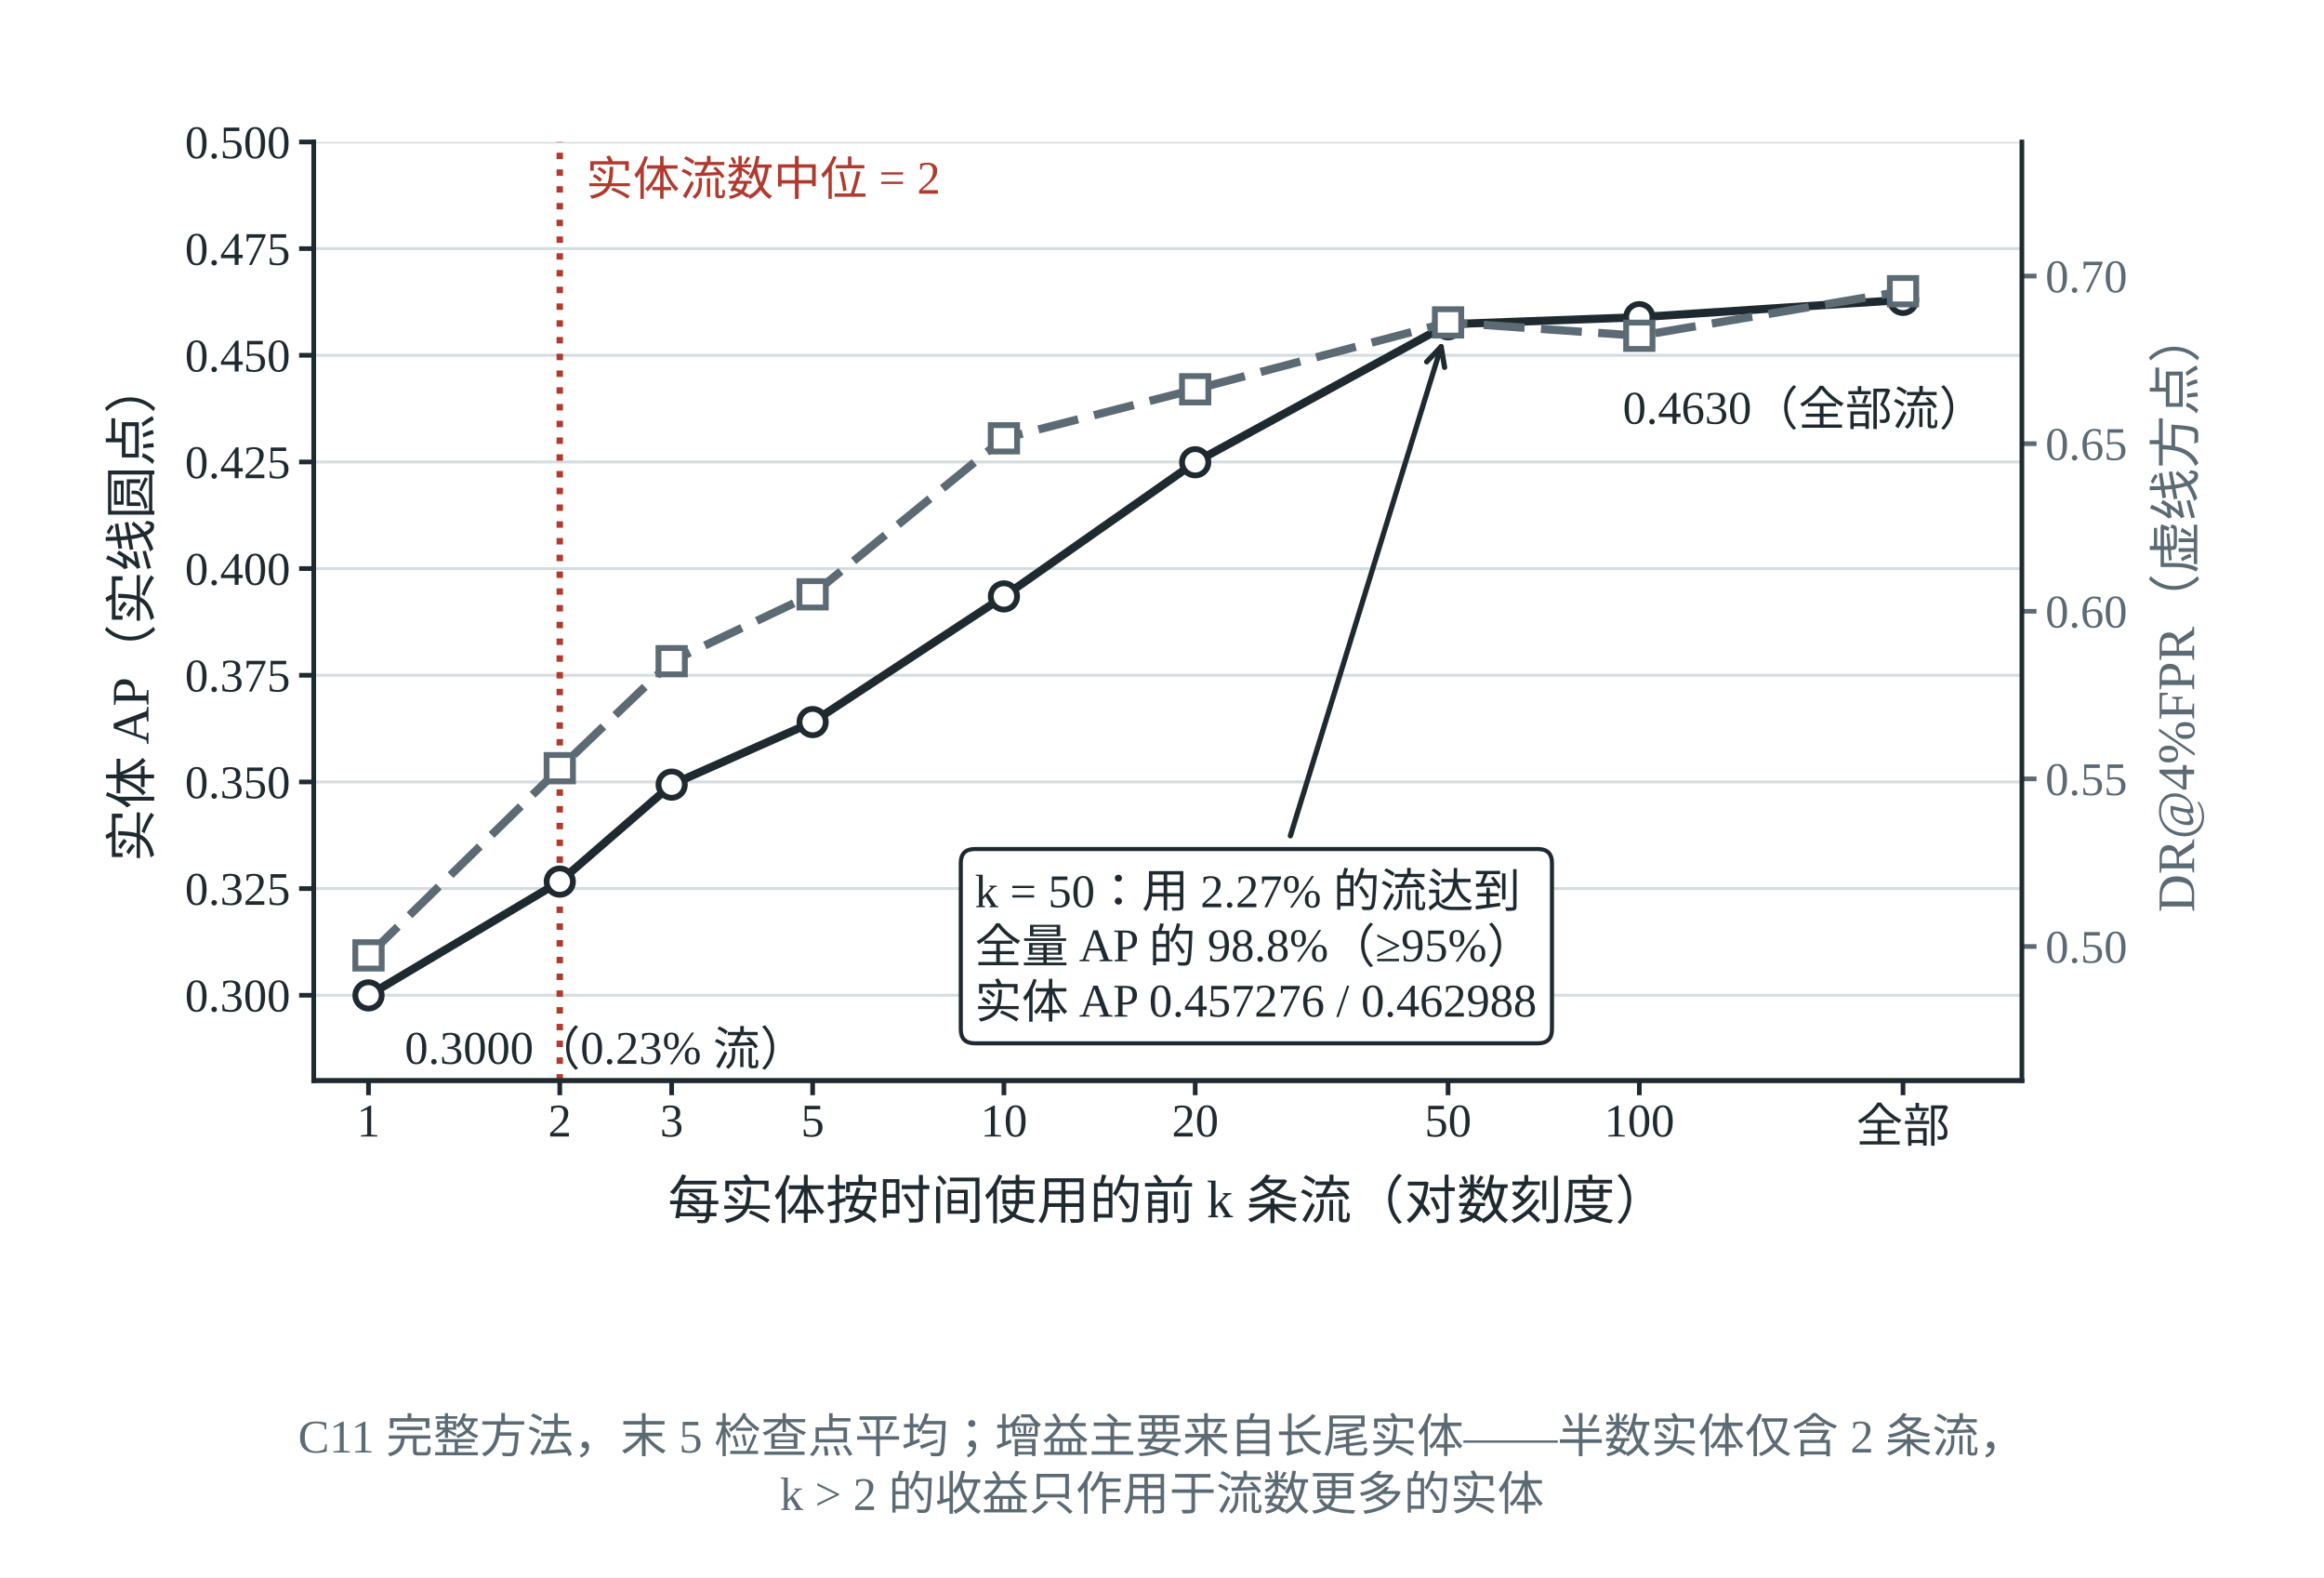
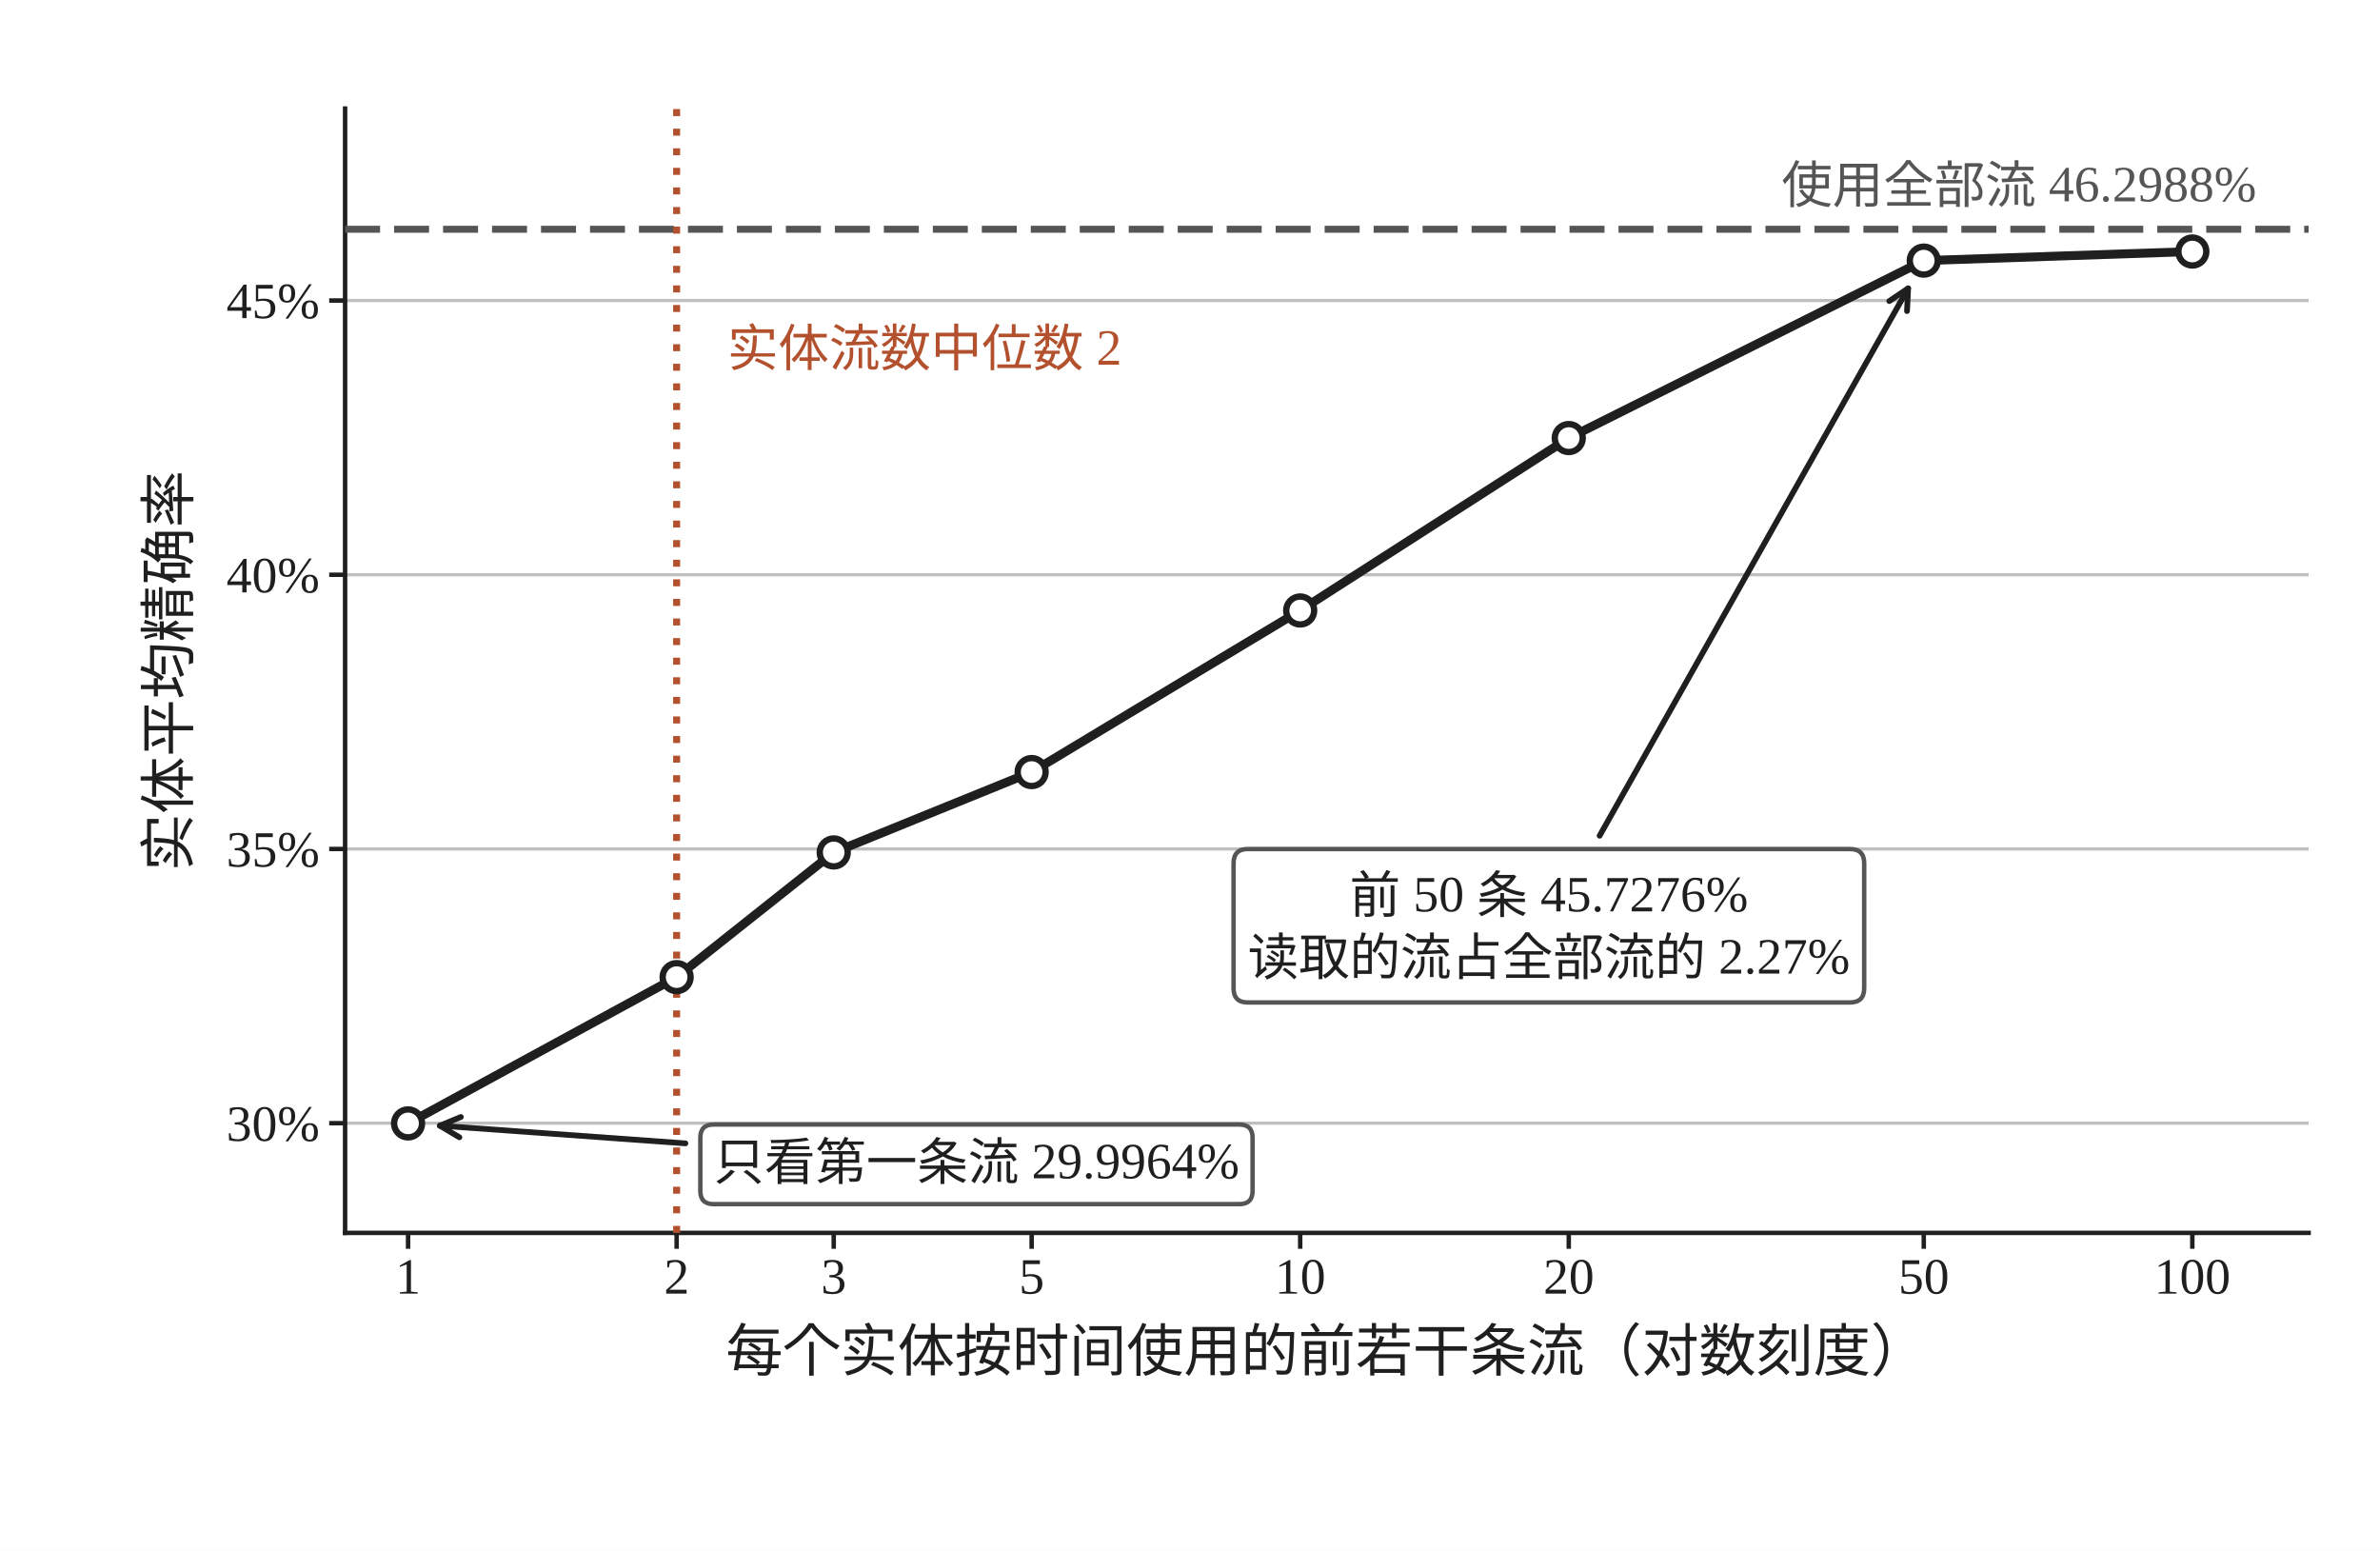
- <svg xmlns="http://www.w3.org/2000/svg" xmlns:xlink="http://www.w3.org/1999/xlink" width="396.85pt" height="269.291pt" viewBox="0 0 396.85 269.291" version="1.1">
+ <svg xmlns="http://www.w3.org/2000/svg" xmlns:xlink="http://www.w3.org/1999/xlink" width="374.173pt" height="243.78pt" viewBox="0 0 374.173 243.78" version="1.1">
  <defs>
    <style type="text/css">*{stroke-linejoin: round; stroke-linecap: butt}</style>
  </defs>
  <g id="figure_1">
    <g id="patch_1">
-       <path d="M 0 269.291  L 396.85 269.291  L 396.85 0  L 0 0  z " style="fill: #ffffff" />
+       <path d="M 0 243.78  L 374.173 243.78  L 374.173 0  L 0 0  z " style="fill: #ffffff" />
    </g>
    <g id="axes_1">
      <g id="patch_2">
-         <path d="M 53.575 184.465  L 345.26 184.465  L 345.26 24.236  L 53.575 24.236  z " style="fill: #ffffff" />
+         <path d="M 54.255 193.805  L 362.948 193.805  L 362.948 17.065  L 54.255 17.065  z " style="fill: #ffffff" />
      </g>
      <g id="matplotlib.axis_1">
        <g id="xtick_1">
          <g id="line2d_1">
            <defs>
-               <path id="me02feb5582" d="M 0 0  L 0 2.5  " style="stroke: #1f2a30; stroke-width: 0.8" />
+               <path id="ma71433840e" d="M 0 0  L 0 2.5  " style="stroke: #1f1f1f; stroke-width: 0.7" />
            </defs>
            <g>
-               <use xlink:href="#me02feb5582" x="62.926" y="184.465" style="fill: #1f2a30; stroke: #1f2a30; stroke-width: 0.8" />
+               <use xlink:href="#ma71433840e" x="64.155" y="193.805" style="fill: #1f1f1f; stroke: #1f1f1f; stroke-width: 0.7" />
            </g>
          </g>
          <g id="text_1">
-             <text style="font-size: 8px; font-family: 'Times New Roman', 'Heiti TC'; text-anchor: middle; fill: #1f2a30" x="62.926" y="194.011" transform="rotate(-0 62.92633 194.0114)">1</text>
+             <text style="font-size: 8px; font-family: 'Times New Roman', 'SimHei'; text-anchor: middle; fill: #1f1f1f" x="64.155" y="203.352" transform="rotate(-0 64.15458 203.3516)">1</text>
          </g>
        </g>
        <g id="xtick_2">
          <g id="line2d_2">
            <g>
-               <use xlink:href="#me02feb5582" x="95.589" y="184.465" style="fill: #1f2a30; stroke: #1f2a30; stroke-width: 0.8" />
+               <use xlink:href="#ma71433840e" x="106.376" y="193.805" style="fill: #1f1f1f; stroke: #1f1f1f; stroke-width: 0.7" />
            </g>
          </g>
          <g id="text_2">
-             <text style="font-size: 8px; font-family: 'Times New Roman', 'Heiti TC'; text-anchor: middle; fill: #1f2a30" x="95.589" y="194.011" transform="rotate(-0 95.58924 194.0114)">2</text>
+             <text style="font-size: 8px; font-family: 'Times New Roman', 'SimHei'; text-anchor: middle; fill: #1f1f1f" x="106.376" y="203.352" transform="rotate(-0 106.376 203.3516)">2</text>
          </g>
        </g>
        <g id="xtick_3">
          <g id="line2d_3">
            <g>
-               <use xlink:href="#me02feb5582" x="114.696" y="184.465" style="fill: #1f2a30; stroke: #1f2a30; stroke-width: 0.8" />
+               <use xlink:href="#ma71433840e" x="131.074" y="193.805" style="fill: #1f1f1f; stroke: #1f1f1f; stroke-width: 0.7" />
            </g>
          </g>
          <g id="text_3">
-             <text style="font-size: 8px; font-family: 'Times New Roman', 'Heiti TC'; text-anchor: middle; fill: #1f2a30" x="114.696" y="194.011" transform="rotate(-0 114.6958 194.0114)">3</text>
+             <text style="font-size: 8px; font-family: 'Times New Roman', 'SimHei'; text-anchor: middle; fill: #1f1f1f" x="131.074" y="203.352" transform="rotate(-0 131.074 203.3516)">3</text>
          </g>
        </g>
        <g id="xtick_4">
          <g id="line2d_4">
            <g>
-               <use xlink:href="#me02feb5582" x="138.767" y="184.465" style="fill: #1f2a30; stroke: #1f2a30; stroke-width: 0.8" />
+               <use xlink:href="#ma71433840e" x="162.19" y="193.805" style="fill: #1f1f1f; stroke: #1f1f1f; stroke-width: 0.7" />
            </g>
          </g>
          <g id="text_4">
-             <text style="font-size: 8px; font-family: 'Times New Roman', 'Heiti TC'; text-anchor: middle; fill: #1f2a30" x="138.767" y="194.011" transform="rotate(-0 138.7673 194.0114)">5</text>
+             <text style="font-size: 8px; font-family: 'Times New Roman', 'SimHei'; text-anchor: middle; fill: #1f1f1f" x="162.19" y="203.352" transform="rotate(-0 162.1898 203.3516)">5</text>
          </g>
        </g>
        <g id="xtick_5">
          <g id="line2d_5">
            <g>
-               <use xlink:href="#me02feb5582" x="171.43" y="184.465" style="fill: #1f2a30; stroke: #1f2a30; stroke-width: 0.8" />
+               <use xlink:href="#ma71433840e" x="204.411" y="193.805" style="fill: #1f1f1f; stroke: #1f1f1f; stroke-width: 0.7" />
            </g>
          </g>
          <g id="text_5">
-             <text style="font-size: 8px; font-family: 'Times New Roman', 'Heiti TC'; text-anchor: middle; fill: #1f2a30" x="171.43" y="194.011" transform="rotate(-0 171.4302 194.0114)">10</text>
+             <text style="font-size: 8px; font-family: 'Times New Roman', 'SimHei'; text-anchor: middle; fill: #1f1f1f" x="204.411" y="203.352" transform="rotate(-0 204.4112 203.3516)">10</text>
          </g>
        </g>
        <g id="xtick_6">
          <g id="line2d_6">
            <g>
-               <use xlink:href="#me02feb5582" x="204.093" y="184.465" style="fill: #1f2a30; stroke: #1f2a30; stroke-width: 0.8" />
+               <use xlink:href="#ma71433840e" x="246.633" y="193.805" style="fill: #1f1f1f; stroke: #1f1f1f; stroke-width: 0.7" />
            </g>
          </g>
          <g id="text_6">
-             <text style="font-size: 8px; font-family: 'Times New Roman', 'Heiti TC'; text-anchor: middle; fill: #1f2a30" x="204.093" y="194.011" transform="rotate(-0 204.0931 194.0114)">20</text>
+             <text style="font-size: 8px; font-family: 'Times New Roman', 'SimHei'; text-anchor: middle; fill: #1f1f1f" x="246.633" y="203.352" transform="rotate(-0 246.6327 203.3516)">20</text>
          </g>
        </g>
        <g id="xtick_7">
          <g id="line2d_7">
            <g>
-               <use xlink:href="#me02feb5582" x="247.271" y="184.465" style="fill: #1f2a30; stroke: #1f2a30; stroke-width: 0.8" />
+               <use xlink:href="#ma71433840e" x="302.446" y="193.805" style="fill: #1f1f1f; stroke: #1f1f1f; stroke-width: 0.7" />
            </g>
          </g>
          <g id="text_7">
-             <text style="font-size: 8px; font-family: 'Times New Roman', 'Heiti TC'; text-anchor: middle; fill: #1f2a30" x="247.271" y="194.011" transform="rotate(-0 247.2711 194.0114)">50</text>
+             <text style="font-size: 8px; font-family: 'Times New Roman', 'SimHei'; text-anchor: middle; fill: #1f1f1f" x="302.446" y="203.352" transform="rotate(-0 302.4464 203.3516)">50</text>
          </g>
        </g>
        <g id="xtick_8">
          <g id="line2d_8">
            <g>
-               <use xlink:href="#me02feb5582" x="279.934" y="184.465" style="fill: #1f2a30; stroke: #1f2a30; stroke-width: 0.8" />
+               <use xlink:href="#ma71433840e" x="344.668" y="193.805" style="fill: #1f1f1f; stroke: #1f1f1f; stroke-width: 0.7" />
            </g>
          </g>
          <g id="text_8">
-             <text style="font-size: 8px; font-family: 'Times New Roman', 'Heiti TC'; text-anchor: middle; fill: #1f2a30" x="279.934" y="194.011" transform="rotate(-0 279.934 194.0114)">100</text>
-           </g>
-         </g>
-         <g id="xtick_9">
-           <g id="line2d_9">
-             <g>
-               <use xlink:href="#me02feb5582" x="324.96" y="184.465" style="fill: #1f2a30; stroke: #1f2a30; stroke-width: 0.8" />
-             </g>
-           </g>
-           <g id="text_9">
-             <text style="font-size: 8px; font-family: 'Times New Roman', 'Heiti TC'; text-anchor: middle; fill: #1f2a30" x="324.96" y="194.952" transform="rotate(-0 324.9602 194.9521)">全部</text>
-           </g>
-         </g>
-         <g id="text_10">
-           <text style="font-size: 9px; font-family: 'Times New Roman', 'Heiti TC'; text-anchor: middle; fill: #1f2a30" x="199.417" y="208.085" transform="rotate(-0 199.4173 208.0853)">每实体按时间使用的前 k 条流（对数刻度）</text>
+             <text style="font-size: 8px; font-family: 'Times New Roman', 'SimHei'; text-anchor: middle; fill: #1f1f1f" x="344.668" y="203.352" transform="rotate(-0 344.6679 203.3516)">100</text>
+           </g>
+         </g>
+         <g id="text_9">
+           <text style="font-size: 9px; font-family: 'Times New Roman', 'SimHei'; text-anchor: middle; fill: #1f1f1f" x="208.602" y="215.531" transform="rotate(-0 208.6016 215.5313)">每个实体按时间使用的前若干条流（对数刻度）</text>
        </g>
      </g>
      <g id="matplotlib.axis_2">
        <g id="ytick_1">
+           <g id="line2d_9">
+             <path d="M 54.255 176.562  L 362.948 176.562  " clip-path="url(#p815652f898)" style="fill: none; stroke: #bfbfbf; stroke-width: 0.5; stroke-linecap: square" />
+           </g>
          <g id="line2d_10">
-             <path d="M 53.575 169.898  L 345.26 169.898  " clip-path="url(#p19fd3a5c2a)" style="fill: none; stroke: #d5dce0; stroke-width: 0.5; stroke-linecap: square" />
-           </g>
+             <defs>
+               <path id="mfd50287595" d="M 0 0  L -2.5 0  " style="stroke: #1f1f1f; stroke-width: 0.7" />
+             </defs>
+             <g>
+               <use xlink:href="#mfd50287595" x="54.255" y="176.562" style="fill: #1f1f1f; stroke: #1f1f1f; stroke-width: 0.7" />
+             </g>
+           </g>
+           <g id="text_10">
+             <text style="font-size: 8px; font-family: 'Times New Roman', 'SimHei'; text-anchor: end; fill: #1f1f1f" x="50.255" y="179.335" transform="rotate(-0 50.25512 179.3352)">30%</text>
+           </g>
+         </g>
+         <g id="ytick_2">
          <g id="line2d_11">
-             <defs>
-               <path id="m4a559ac22d" d="M 0 0  L -2.5 0  " style="stroke: #1f2a30; stroke-width: 0.8" />
-             </defs>
-             <g>
-               <use xlink:href="#m4a559ac22d" x="53.575" y="169.898" style="fill: #1f2a30; stroke: #1f2a30; stroke-width: 0.8" />
+             <path d="M 54.255 133.454  L 362.948 133.454  " clip-path="url(#p815652f898)" style="fill: none; stroke: #bfbfbf; stroke-width: 0.5; stroke-linecap: square" />
+           </g>
+           <g id="line2d_12">
+             <g>
+               <use xlink:href="#mfd50287595" x="54.255" y="133.454" style="fill: #1f1f1f; stroke: #1f1f1f; stroke-width: 0.7" />
            </g>
          </g>
          <g id="text_11">
-             <text style="font-size: 8px; font-family: 'Times New Roman', 'Heiti TC'; text-anchor: end; fill: #1f2a30" x="49.575" y="172.672" transform="rotate(-0 49.5748 172.6718)">0.300</text>
-           </g>
-         </g>
-         <g id="ytick_2">
-           <g id="line2d_12">
-             <path d="M 53.575 151.691  L 345.26 151.691  " clip-path="url(#p19fd3a5c2a)" style="fill: none; stroke: #d5dce0; stroke-width: 0.5; stroke-linecap: square" />
-           </g>
+             <text style="font-size: 8px; font-family: 'Times New Roman', 'SimHei'; text-anchor: end; fill: #1f1f1f" x="50.255" y="136.228" transform="rotate(-0 50.25512 136.2279)">35%</text>
+           </g>
+         </g>
+         <g id="ytick_3">
          <g id="line2d_13">
-             <g>
-               <use xlink:href="#m4a559ac22d" x="53.575" y="151.691" style="fill: #1f2a30; stroke: #1f2a30; stroke-width: 0.8" />
+             <path d="M 54.255 90.347  L 362.948 90.347  " clip-path="url(#p815652f898)" style="fill: none; stroke: #bfbfbf; stroke-width: 0.5; stroke-linecap: square" />
+           </g>
+           <g id="line2d_14">
+             <g>
+               <use xlink:href="#mfd50287595" x="54.255" y="90.347" style="fill: #1f1f1f; stroke: #1f1f1f; stroke-width: 0.7" />
            </g>
          </g>
          <g id="text_12">
-             <text style="font-size: 8px; font-family: 'Times New Roman', 'Heiti TC'; text-anchor: end; fill: #1f2a30" x="49.575" y="154.464" transform="rotate(-0 49.5748 154.464)">0.325</text>
-           </g>
-         </g>
-         <g id="ytick_3">
-           <g id="line2d_14">
-             <path d="M 53.575 133.483  L 345.26 133.483  " clip-path="url(#p19fd3a5c2a)" style="fill: none; stroke: #d5dce0; stroke-width: 0.5; stroke-linecap: square" />
-           </g>
+             <text style="font-size: 8px; font-family: 'Times New Roman', 'SimHei'; text-anchor: end; fill: #1f1f1f" x="50.255" y="93.121" transform="rotate(-0 50.25512 93.12051)">40%</text>
+           </g>
+         </g>
+         <g id="ytick_4">
          <g id="line2d_15">
-             <g>
-               <use xlink:href="#m4a559ac22d" x="53.575" y="133.483" style="fill: #1f2a30; stroke: #1f2a30; stroke-width: 0.8" />
+             <path d="M 54.255 47.24  L 362.948 47.24  " clip-path="url(#p815652f898)" style="fill: none; stroke: #bfbfbf; stroke-width: 0.5; stroke-linecap: square" />
+           </g>
+           <g id="line2d_16">
+             <g>
+               <use xlink:href="#mfd50287595" x="54.255" y="47.24" style="fill: #1f1f1f; stroke: #1f1f1f; stroke-width: 0.7" />
            </g>
          </g>
          <g id="text_13">
-             <text style="font-size: 8px; font-family: 'Times New Roman', 'Heiti TC'; text-anchor: end; fill: #1f2a30" x="49.575" y="136.256" transform="rotate(-0 49.5748 136.2563)">0.350</text>
-           </g>
-         </g>
-         <g id="ytick_4">
-           <g id="line2d_16">
-             <path d="M 53.575 115.275  L 345.26 115.275  " clip-path="url(#p19fd3a5c2a)" style="fill: none; stroke: #d5dce0; stroke-width: 0.5; stroke-linecap: square" />
-           </g>
-           <g id="line2d_17">
-             <g>
-               <use xlink:href="#m4a559ac22d" x="53.575" y="115.275" style="fill: #1f2a30; stroke: #1f2a30; stroke-width: 0.8" />
-             </g>
-           </g>
-           <g id="text_14">
-             <text style="font-size: 8px; font-family: 'Times New Roman', 'Heiti TC'; text-anchor: end; fill: #1f2a30" x="49.575" y="118.048" transform="rotate(-0 49.5748 118.0485)">0.375</text>
-           </g>
-         </g>
-         <g id="ytick_5">
-           <g id="line2d_18">
-             <path d="M 53.575 97.067  L 345.26 97.067  " clip-path="url(#p19fd3a5c2a)" style="fill: none; stroke: #d5dce0; stroke-width: 0.5; stroke-linecap: square" />
-           </g>
-           <g id="line2d_19">
-             <g>
-               <use xlink:href="#m4a559ac22d" x="53.575" y="97.067" style="fill: #1f2a30; stroke: #1f2a30; stroke-width: 0.8" />
-             </g>
-           </g>
-           <g id="text_15">
-             <text style="font-size: 8px; font-family: 'Times New Roman', 'Heiti TC'; text-anchor: end; fill: #1f2a30" x="49.575" y="99.841" transform="rotate(-0 49.5748 99.84073)">0.400</text>
-           </g>
-         </g>
-         <g id="ytick_6">
-           <g id="line2d_20">
-             <path d="M 53.575 78.86  L 345.26 78.86  " clip-path="url(#p19fd3a5c2a)" style="fill: none; stroke: #d5dce0; stroke-width: 0.5; stroke-linecap: square" />
-           </g>
-           <g id="line2d_21">
-             <g>
-               <use xlink:href="#m4a559ac22d" x="53.575" y="78.86" style="fill: #1f2a30; stroke: #1f2a30; stroke-width: 0.8" />
-             </g>
-           </g>
-           <g id="text_16">
-             <text style="font-size: 8px; font-family: 'Times New Roman', 'Heiti TC'; text-anchor: end; fill: #1f2a30" x="49.575" y="81.633" transform="rotate(-0 49.5748 81.63296)">0.425</text>
-           </g>
-         </g>
-         <g id="ytick_7">
-           <g id="line2d_22">
-             <path d="M 53.575 60.652  L 345.26 60.652  " clip-path="url(#p19fd3a5c2a)" style="fill: none; stroke: #d5dce0; stroke-width: 0.5; stroke-linecap: square" />
-           </g>
-           <g id="line2d_23">
-             <g>
-               <use xlink:href="#m4a559ac22d" x="53.575" y="60.652" style="fill: #1f2a30; stroke: #1f2a30; stroke-width: 0.8" />
-             </g>
-           </g>
-           <g id="text_17">
-             <text style="font-size: 8px; font-family: 'Times New Roman', 'Heiti TC'; text-anchor: end; fill: #1f2a30" x="49.575" y="63.425" transform="rotate(-0 49.5748 63.42519)">0.450</text>
-           </g>
-         </g>
-         <g id="ytick_8">
-           <g id="line2d_24">
-             <path d="M 53.575 42.444  L 345.26 42.444  " clip-path="url(#p19fd3a5c2a)" style="fill: none; stroke: #d5dce0; stroke-width: 0.5; stroke-linecap: square" />
-           </g>
-           <g id="line2d_25">
-             <g>
-               <use xlink:href="#m4a559ac22d" x="53.575" y="42.444" style="fill: #1f2a30; stroke: #1f2a30; stroke-width: 0.8" />
-             </g>
-           </g>
-           <g id="text_18">
-             <text style="font-size: 8px; font-family: 'Times New Roman', 'Heiti TC'; text-anchor: end; fill: #1f2a30" x="49.575" y="45.217" transform="rotate(-0 49.5748 45.21742)">0.475</text>
-           </g>
-         </g>
-         <g id="ytick_9">
-           <g id="line2d_26">
-             <path d="M 53.575 24.236  L 345.26 24.236  " clip-path="url(#p19fd3a5c2a)" style="fill: none; stroke: #d5dce0; stroke-width: 0.5; stroke-linecap: square" />
-           </g>
-           <g id="line2d_27">
-             <g>
-               <use xlink:href="#m4a559ac22d" x="53.575" y="24.236" style="fill: #1f2a30; stroke: #1f2a30; stroke-width: 0.8" />
-             </g>
-           </g>
-           <g id="text_19">
-             <text style="font-size: 8px; font-family: 'Times New Roman', 'Heiti TC'; text-anchor: end; fill: #1f2a30" x="49.575" y="27.01" transform="rotate(-0 49.5748 27.00966)">0.500</text>
-           </g>
-         </g>
-         <g id="text_20">
-           <text style="font-size: 9px; font-family: 'Times New Roman', 'Heiti TC'; text-anchor: middle; fill: #1f2a30" x="25.632" y="104.35" transform="rotate(-90 25.63242 104.3504)">实体 AP（实线圆点）</text>
+             <text style="font-size: 8px; font-family: 'Times New Roman', 'SimHei'; text-anchor: end; fill: #1f1f1f" x="50.255" y="50.013" transform="rotate(-0 50.25512 50.01315)">45%</text>
+           </g>
+         </g>
+         <g id="text_14">
+           <text style="font-size: 9px; font-family: 'Times New Roman', 'SimHei'; text-anchor: middle; fill: #1f1f1f" x="29.649" y="105.435" transform="rotate(-90 29.64898 105.4346)">实体平均精确率</text>
        </g>
      </g>
      <g id="patch_3">
-         <path d="M 53.575 184.465  L 53.575 24.236  " style="fill: none; stroke: #1f2a30; stroke-width: 0.8; stroke-linejoin: miter; stroke-linecap: square" />
+         <path d="M 54.255 193.805  L 54.255 17.065  " style="fill: none; stroke: #1f1f1f; stroke-width: 0.7; stroke-linejoin: miter; stroke-linecap: square" />
      </g>
      <g id="patch_4">
-         <path d="M 53.575 184.465  L 345.26 184.465  " style="fill: none; stroke: #1f2a30; stroke-width: 0.8; stroke-linejoin: miter; stroke-linecap: square" />
-       </g>
-       <g id="line2d_28">
-         <path d="M 95.589 184.465  L 95.589 24.236  " clip-path="url(#p19fd3a5c2a)" style="fill: none; stroke-dasharray: 1.1,1.76; stroke-dashoffset: 0; stroke: #b03a2e; stroke-width: 1.1" />
-       </g>
-       <g id="text_21">
-         <text style="font-size: 8px; font-family: 'Times New Roman', 'Heiti TC'; text-anchor: start; fill: #b03a2e" x="100.081" y="33.322" transform="rotate(-0 100.0805 33.32156)">实体流数中位 = 2</text>
+         <path d="M 54.255 193.805  L 362.948 193.805  " style="fill: none; stroke: #1f1f1f; stroke-width: 0.7; stroke-linejoin: miter; stroke-linecap: square" />
+       </g>
+       <g id="line2d_17">
+         <path d="M 54.255 36.042  L 362.948 36.042  " clip-path="url(#p815652f898)" style="fill: none; stroke-dasharray: 5.5,2.2; stroke-dashoffset: 0; stroke: #555555; stroke-width: 1.1" />
+       </g>
+       <g id="text_15">
+         <text style="font-size: 8px; font-family: 'Times New Roman', 'SimHei'; text-anchor: end; fill: #555555" x="354.75" y="31.902" transform="rotate(-0 354.7498 31.90151)">使用全部流 46.2988%</text>
+       </g>
+       <g id="line2d_18">
+         <path d="M 106.376 193.805  L 106.376 17.065  " clip-path="url(#p815652f898)" style="fill: none; stroke-dasharray: 1.1,1.98; stroke-dashoffset: 0; stroke: #b3512e; stroke-width: 1.1" />
+       </g>
+       <g id="text_16">
+         <text style="font-size: 8px; font-family: 'Times New Roman', 'SimHei'; text-anchor: start; fill: #b3512e" x="114.357" y="57.583" transform="rotate(-0 114.3573 57.58321)">实体流数中位数 2</text>
+       </g>
+       <g id="data-element">
+         <path d="M 64.155 176.593  L 106.376 153.6  L 131.074 133.999  L 162.19 121.364  L 204.411 95.967  L 246.633 68.86  L 302.446 40.967  L 344.668 39.539  " clip-path="url(#p815652f898)" style="fill: none; stroke: #1f1f1f; stroke-width: 1.4; stroke-linecap: square" />
+         <defs>
+           <path id="m9a5c39f04c" d="M 0 2.2  C 0.583 2.2 1.143 1.968 1.556 1.556  C 1.968 1.143 2.2 0.583 2.2 0  C 2.2 -0.583 1.968 -1.143 1.556 -1.556  C 1.143 -1.968 0.583 -2.2 0 -2.2  C -0.583 -2.2 -1.143 -1.968 -1.556 -1.556  C -1.968 -1.143 -2.2 -0.583 -2.2 0  C -2.2 0.583 -1.968 1.143 -1.556 1.556  C -1.143 1.968 -0.583 2.2 0 2.2  z " style="stroke: #1f1f1f" />
+         </defs>
+         <g clip-path="url(#p815652f898)">
+           <use xlink:href="#m9a5c39f04c" x="64.155" y="176.593" style="fill: #ffffff; stroke: #1f1f1f" />
+           <use xlink:href="#m9a5c39f04c" x="106.376" y="153.6" style="fill: #ffffff; stroke: #1f1f1f" />
+           <use xlink:href="#m9a5c39f04c" x="131.074" y="133.999" style="fill: #ffffff; stroke: #1f1f1f" />
+           <use xlink:href="#m9a5c39f04c" x="162.19" y="121.364" style="fill: #ffffff; stroke: #1f1f1f" />
+           <use xlink:href="#m9a5c39f04c" x="204.411" y="95.967" style="fill: #ffffff; stroke: #1f1f1f" />
+           <use xlink:href="#m9a5c39f04c" x="246.633" y="68.86" style="fill: #ffffff; stroke: #1f1f1f" />
+           <use xlink:href="#m9a5c39f04c" x="302.446" y="40.967" style="fill: #ffffff; stroke: #1f1f1f" />
+           <use xlink:href="#m9a5c39f04c" x="344.668" y="39.539" style="fill: #ffffff; stroke: #1f1f1f" />
+         </g>
      </g>
      <g id="patch_5">
-         <path d="M 220.351 142.678  Q 233.369 100.448 246.092 59.179  " style="fill: none; stroke: #1f2a30; stroke-width: 0.9; stroke-linecap: round" />
-         <path d="M 243.62 61.766  L 246.092 59.179  L 246.678 62.708  " style="fill: none; stroke: #1f2a30; stroke-width: 0.9; stroke-linecap: round" />
-       </g>
-       <g id="text_22">
+         <path d="M 107.758 179.733  Q 87.951 178.306 69.148 176.952  " style="fill: none; stroke: #1f1f1f; stroke-width: 0.9; stroke-linecap: round" />
+         <path d="M 72.224 178.778  L 69.148 176.952  L 72.454 175.586  " style="fill: none; stroke: #1f1f1f; stroke-width: 0.9; stroke-linecap: round" />
+       </g>
+       <g id="text_17">
        <g id="patch_6">
-           <path d="M 166.465 178.106  L 262.618 178.106  Q 265.018 178.106 265.018 175.706  L 265.018 147.34  Q 265.018 144.94 262.618 144.94  L 166.465 144.94  Q 164.065 144.94 164.065 147.34  L 164.065 175.706  Q 164.065 178.106 166.465 178.106  z " style="fill: #ffffff; stroke: #1f2a30; stroke-width: 0.7; stroke-linejoin: miter" />
-         </g>
-         <text style="font-size: 8px; font-family: 'Times New Roman', 'Heiti TC'; fill: #1f2a30" transform="translate(166.4653 154.8673)">k = 50：用 2.27% 的流达到</text>
-         <text style="font-size: 8px; font-family: 'Times New Roman', 'Heiti TC'; fill: #1f2a30" transform="translate(166.4653 164.3465)">全量 AP 的 98.8%（≥95%）</text>
-         <text style="font-size: 8px; font-family: 'Times New Roman', 'Heiti TC'; fill: #1f2a30" transform="translate(166.4653 173.7945)">实体 AP 0.457276 / 0.462988</text>
-       </g>
-       <g id="text_23">
-         <text style="font-size: 8px; font-family: 'Times New Roman', 'Heiti TC'; text-anchor: start; fill: #1f2a30" x="69.101" y="181.606" transform="rotate(-0 69.10073 181.6063)">0.3000（0.23% 流）</text>
-       </g>
-       <g id="text_24">
-         <text style="font-size: 8px; font-family: 'Times New Roman', 'Heiti TC'; text-anchor: end; fill: #1f2a30" x="339.102" y="72.342" transform="rotate(-0 339.1019 72.34237)">0.4630（全部流）</text>
-       </g>
-       <g id="line2d_29">
-         <path d="M 62.926 169.924  L 95.589 150.501  L 114.696 133.943  L 138.767 123.269  L 171.43 101.815  L 204.093 78.916  L 247.271 55.353  L 279.934 54.146  L 324.96 51.192  " clip-path="url(#p19fd3a5c2a)" style="fill: none; stroke: #1f2a30; stroke-width: 1.4; stroke-linecap: square" />
-         <defs>
-           <path id="m320df80618" d="M 0 2.25  C 0.597 2.25 1.169 2.013 1.591 1.591  C 2.013 1.169 2.25 0.597 2.25 0  C 2.25 -0.597 2.013 -1.169 1.591 -1.591  C 1.169 -2.013 0.597 -2.25 0 -2.25  C -0.597 -2.25 -1.169 -2.013 -1.591 -1.591  C -2.013 -1.169 -2.25 -0.597 -2.25 0  C -2.25 0.597 -2.013 1.169 -1.591 1.591  C -1.169 2.013 -0.597 2.25 0 2.25  z " style="stroke: #1f2a30" />
-         </defs>
-         <g clip-path="url(#p19fd3a5c2a)">
-           <use xlink:href="#m320df80618" x="62.926" y="169.924" style="fill: #ffffff; stroke: #1f2a30" />
-           <use xlink:href="#m320df80618" x="95.589" y="150.501" style="fill: #ffffff; stroke: #1f2a30" />
-           <use xlink:href="#m320df80618" x="114.696" y="133.943" style="fill: #ffffff; stroke: #1f2a30" />
-           <use xlink:href="#m320df80618" x="138.767" y="123.269" style="fill: #ffffff; stroke: #1f2a30" />
-           <use xlink:href="#m320df80618" x="171.43" y="101.815" style="fill: #ffffff; stroke: #1f2a30" />
-           <use xlink:href="#m320df80618" x="204.093" y="78.916" style="fill: #ffffff; stroke: #1f2a30" />
-           <use xlink:href="#m320df80618" x="247.271" y="55.353" style="fill: #ffffff; stroke: #1f2a30" />
-           <use xlink:href="#m320df80618" x="279.934" y="54.146" style="fill: #ffffff; stroke: #1f2a30" />
-           <use xlink:href="#m320df80618" x="324.96" y="51.192" style="fill: #ffffff; stroke: #1f2a30" />
-         </g>
-       </g>
-     </g>
-     <g id="axes_2">
-       <g id="matplotlib.axis_3">
-         <g id="ytick_10">
-           <g id="line2d_30">
-             <defs>
-               <path id="m23f1215a03" d="M 0 0  L 2.5 0  " style="stroke: #5c6a73; stroke-width: 0.8" />
-             </defs>
-             <g>
-               <use xlink:href="#m23f1215a03" x="345.26" y="161.575" style="fill: #5c6a73; stroke: #5c6a73; stroke-width: 0.8" />
-             </g>
-           </g>
-           <g id="text_25">
-             <text style="font-size: 8px; font-family: 'Times New Roman', 'Heiti TC'; text-anchor: start; fill: #5c6a73" x="349.26" y="164.348" transform="rotate(-0 349.2598 164.3482)">0.50</text>
-           </g>
-         </g>
-         <g id="ytick_11">
-           <g id="line2d_31">
-             <g>
-               <use xlink:href="#m23f1215a03" x="345.26" y="132.963" style="fill: #5c6a73; stroke: #5c6a73; stroke-width: 0.8" />
-             </g>
-           </g>
-           <g id="text_26">
-             <text style="font-size: 8px; font-family: 'Times New Roman', 'Heiti TC'; text-anchor: start; fill: #5c6a73" x="349.26" y="135.736" transform="rotate(-0 349.2598 135.736)">0.55</text>
-           </g>
-         </g>
-         <g id="ytick_12">
-           <g id="line2d_32">
-             <g>
-               <use xlink:href="#m23f1215a03" x="345.26" y="104.35" style="fill: #5c6a73; stroke: #5c6a73; stroke-width: 0.8" />
-             </g>
-           </g>
-           <g id="text_27">
-             <text style="font-size: 8px; font-family: 'Times New Roman', 'Heiti TC'; text-anchor: start; fill: #5c6a73" x="349.26" y="107.124" transform="rotate(-0 349.2598 107.1238)">0.60</text>
-           </g>
-         </g>
-         <g id="ytick_13">
-           <g id="line2d_33">
-             <g>
-               <use xlink:href="#m23f1215a03" x="345.26" y="75.738" style="fill: #5c6a73; stroke: #5c6a73; stroke-width: 0.8" />
-             </g>
-           </g>
-           <g id="text_28">
-             <text style="font-size: 8px; font-family: 'Times New Roman', 'Heiti TC'; text-anchor: start; fill: #5c6a73" x="349.26" y="78.512" transform="rotate(-0 349.2598 78.51163)">0.65</text>
-           </g>
-         </g>
-         <g id="ytick_14">
-           <g id="line2d_34">
-             <g>
-               <use xlink:href="#m23f1215a03" x="345.26" y="47.126" style="fill: #5c6a73; stroke: #5c6a73; stroke-width: 0.8" />
-             </g>
-           </g>
-           <g id="text_29">
-             <text style="font-size: 8px; font-family: 'Times New Roman', 'Heiti TC'; text-anchor: start; fill: #5c6a73" x="349.26" y="49.899" transform="rotate(-0 349.2598 49.89942)">0.70</text>
-           </g>
-         </g>
-         <g id="text_30">
-           <text style="font-size: 9px; font-family: 'Times New Roman', 'Heiti TC'; text-anchor: middle; fill: #5c6a73" x="374.667" y="104.35" transform="rotate(-90 374.6666 104.3504)">DR@4%FPR（虚线方点）</text>
-         </g>
+           <path d="M 112.182 189.284  L 194.845 189.284  Q 196.925 189.284 196.925 187.204  L 196.925 178.852  Q 196.925 176.772 194.845 176.772  L 112.182 176.772  Q 110.102 176.772 110.102 178.852  L 110.102 187.204  Q 110.102 189.284 112.182 189.284  z " style="fill: #ffffff; stroke: #555555; stroke-width: 0.7; stroke-linejoin: miter" />
+         </g>
+         <text style="font-size: 8px; font-family: 'Times New Roman', 'SimHei'; text-anchor: start; fill: #1f1f1f" x="112.182" y="185.477" transform="rotate(-0 112.1816 185.4771)">只看第一条流 29.9964%</text>
      </g>
      <g id="patch_7">
-         <path d="M 53.575 184.465  L 53.575 24.236  " style="fill: none; stroke: #1f2a30; stroke-width: 0.8; stroke-linejoin: miter; stroke-linecap: square" />
-       </g>
-       <g id="patch_8">
-         <path d="M 345.26 184.465  L 345.26 24.236  " style="fill: none; stroke: #1f2a30; stroke-width: 0.8; stroke-linejoin: miter; stroke-linecap: square" />
-       </g>
-       <g id="patch_9">
-         <path d="M 53.575 184.465  L 345.26 184.465  " style="fill: none; stroke: #1f2a30; stroke-width: 0.8; stroke-linejoin: miter; stroke-linecap: square" />
-       </g>
-       <g id="line2d_35">
-         <path d="M 62.926 163.097  L 95.589 131.136  L 114.696 112.873  L 138.767 101.459  L 171.43 74.825  L 204.093 66.454  L 247.271 55.04  L 279.934 57.323  L 324.96 49.713  " clip-path="url(#p19fd3a5c2a)" style="fill: none; stroke-dasharray: 7,2.8; stroke-dashoffset: 0; stroke: #5c6a73; stroke-width: 1.4" />
-         <defs>
-           <path id="m32817f8836" d="M -2.25 2.25  L 2.25 2.25  L 2.25 -2.25  L -2.25 -2.25  z " style="stroke: #5c6a73; stroke-linejoin: miter" />
-         </defs>
-         <g clip-path="url(#p19fd3a5c2a)">
-           <use xlink:href="#m32817f8836" x="62.926" y="163.097" style="fill: #ffffff; stroke: #5c6a73; stroke-linejoin: miter" />
-           <use xlink:href="#m32817f8836" x="95.589" y="131.136" style="fill: #ffffff; stroke: #5c6a73; stroke-linejoin: miter" />
-           <use xlink:href="#m32817f8836" x="114.696" y="112.873" style="fill: #ffffff; stroke: #5c6a73; stroke-linejoin: miter" />
-           <use xlink:href="#m32817f8836" x="138.767" y="101.459" style="fill: #ffffff; stroke: #5c6a73; stroke-linejoin: miter" />
-           <use xlink:href="#m32817f8836" x="171.43" y="74.825" style="fill: #ffffff; stroke: #5c6a73; stroke-linejoin: miter" />
-           <use xlink:href="#m32817f8836" x="204.093" y="66.454" style="fill: #ffffff; stroke: #5c6a73; stroke-linejoin: miter" />
-           <use xlink:href="#m32817f8836" x="247.271" y="55.04" style="fill: #ffffff; stroke: #5c6a73; stroke-linejoin: miter" />
-           <use xlink:href="#m32817f8836" x="279.934" y="57.323" style="fill: #ffffff; stroke: #5c6a73; stroke-linejoin: miter" />
-           <use xlink:href="#m32817f8836" x="324.96" y="49.713" style="fill: #ffffff; stroke: #5c6a73; stroke-linejoin: miter" />
-         </g>
-       </g>
-     </g>
-     <g id="text_31">
-       <text style="font-size: 8px; font-family: 'Times New Roman', 'Heiti TC'; fill: #5c6a73" transform="translate(50.9052 247.9612)">C11 完整方法，末 5 检查点平均；增益主要来自长尾实体——半数实体仅含 2 条流，</text>
-       <text style="font-size: 8px; font-family: 'Times New Roman', 'Heiti TC'; fill: #5c6a73" transform="translate(133.1696 257.7766)">k &gt; 2 的收益只作用于流数更多的实体</text>
+         <path d="M 251.484 131.375  Q 275.983 87.913 299.988 45.328  " style="fill: none; stroke: #1f1f1f; stroke-width: 0.9; stroke-linecap: round" />
+         <path d="M 297.023 47.33  L 299.988 45.328  L 299.81 48.901  " style="fill: none; stroke: #1f1f1f; stroke-width: 0.9; stroke-linecap: round" />
+       </g>
+       <g id="text_18">
+         <g id="patch_8">
+           <path d="M 196.176 157.584  L 290.84 157.584  Q 293.08 157.584 293.08 155.344  L 293.08 135.705  Q 293.08 133.465 290.84 133.465  L 196.176 133.465  Q 193.936 133.465 193.936 135.705  L 193.936 155.344  Q 193.936 157.584 196.176 157.584  z " style="fill: #ffffff; stroke: #555555; stroke-width: 0.7; stroke-linejoin: miter" />
+         </g>
+         <text style="font-size: 8px; font-family: 'Times New Roman', 'SimHei'; fill: #1f1f1f" transform="translate(212.1764 143.5212)">前 50 条 45.7276%</text>
+         <text style="font-size: 8px; font-family: 'Times New Roman', 'SimHei'; fill: #1f1f1f" transform="translate(196.1764 153.2934)">读取的流占全部流的 2.27%</text>
+       </g>
    </g>
  </g>
  <defs>
-     <clipPath id="p19fd3a5c2a">
-       <rect x="53.575" y="24.236" width="291.685" height="160.228" />
+     <clipPath id="p815652f898">
+       <rect x="54.255" y="17.065" width="308.693" height="176.74" />
    </clipPath>
  </defs>
</svg>
